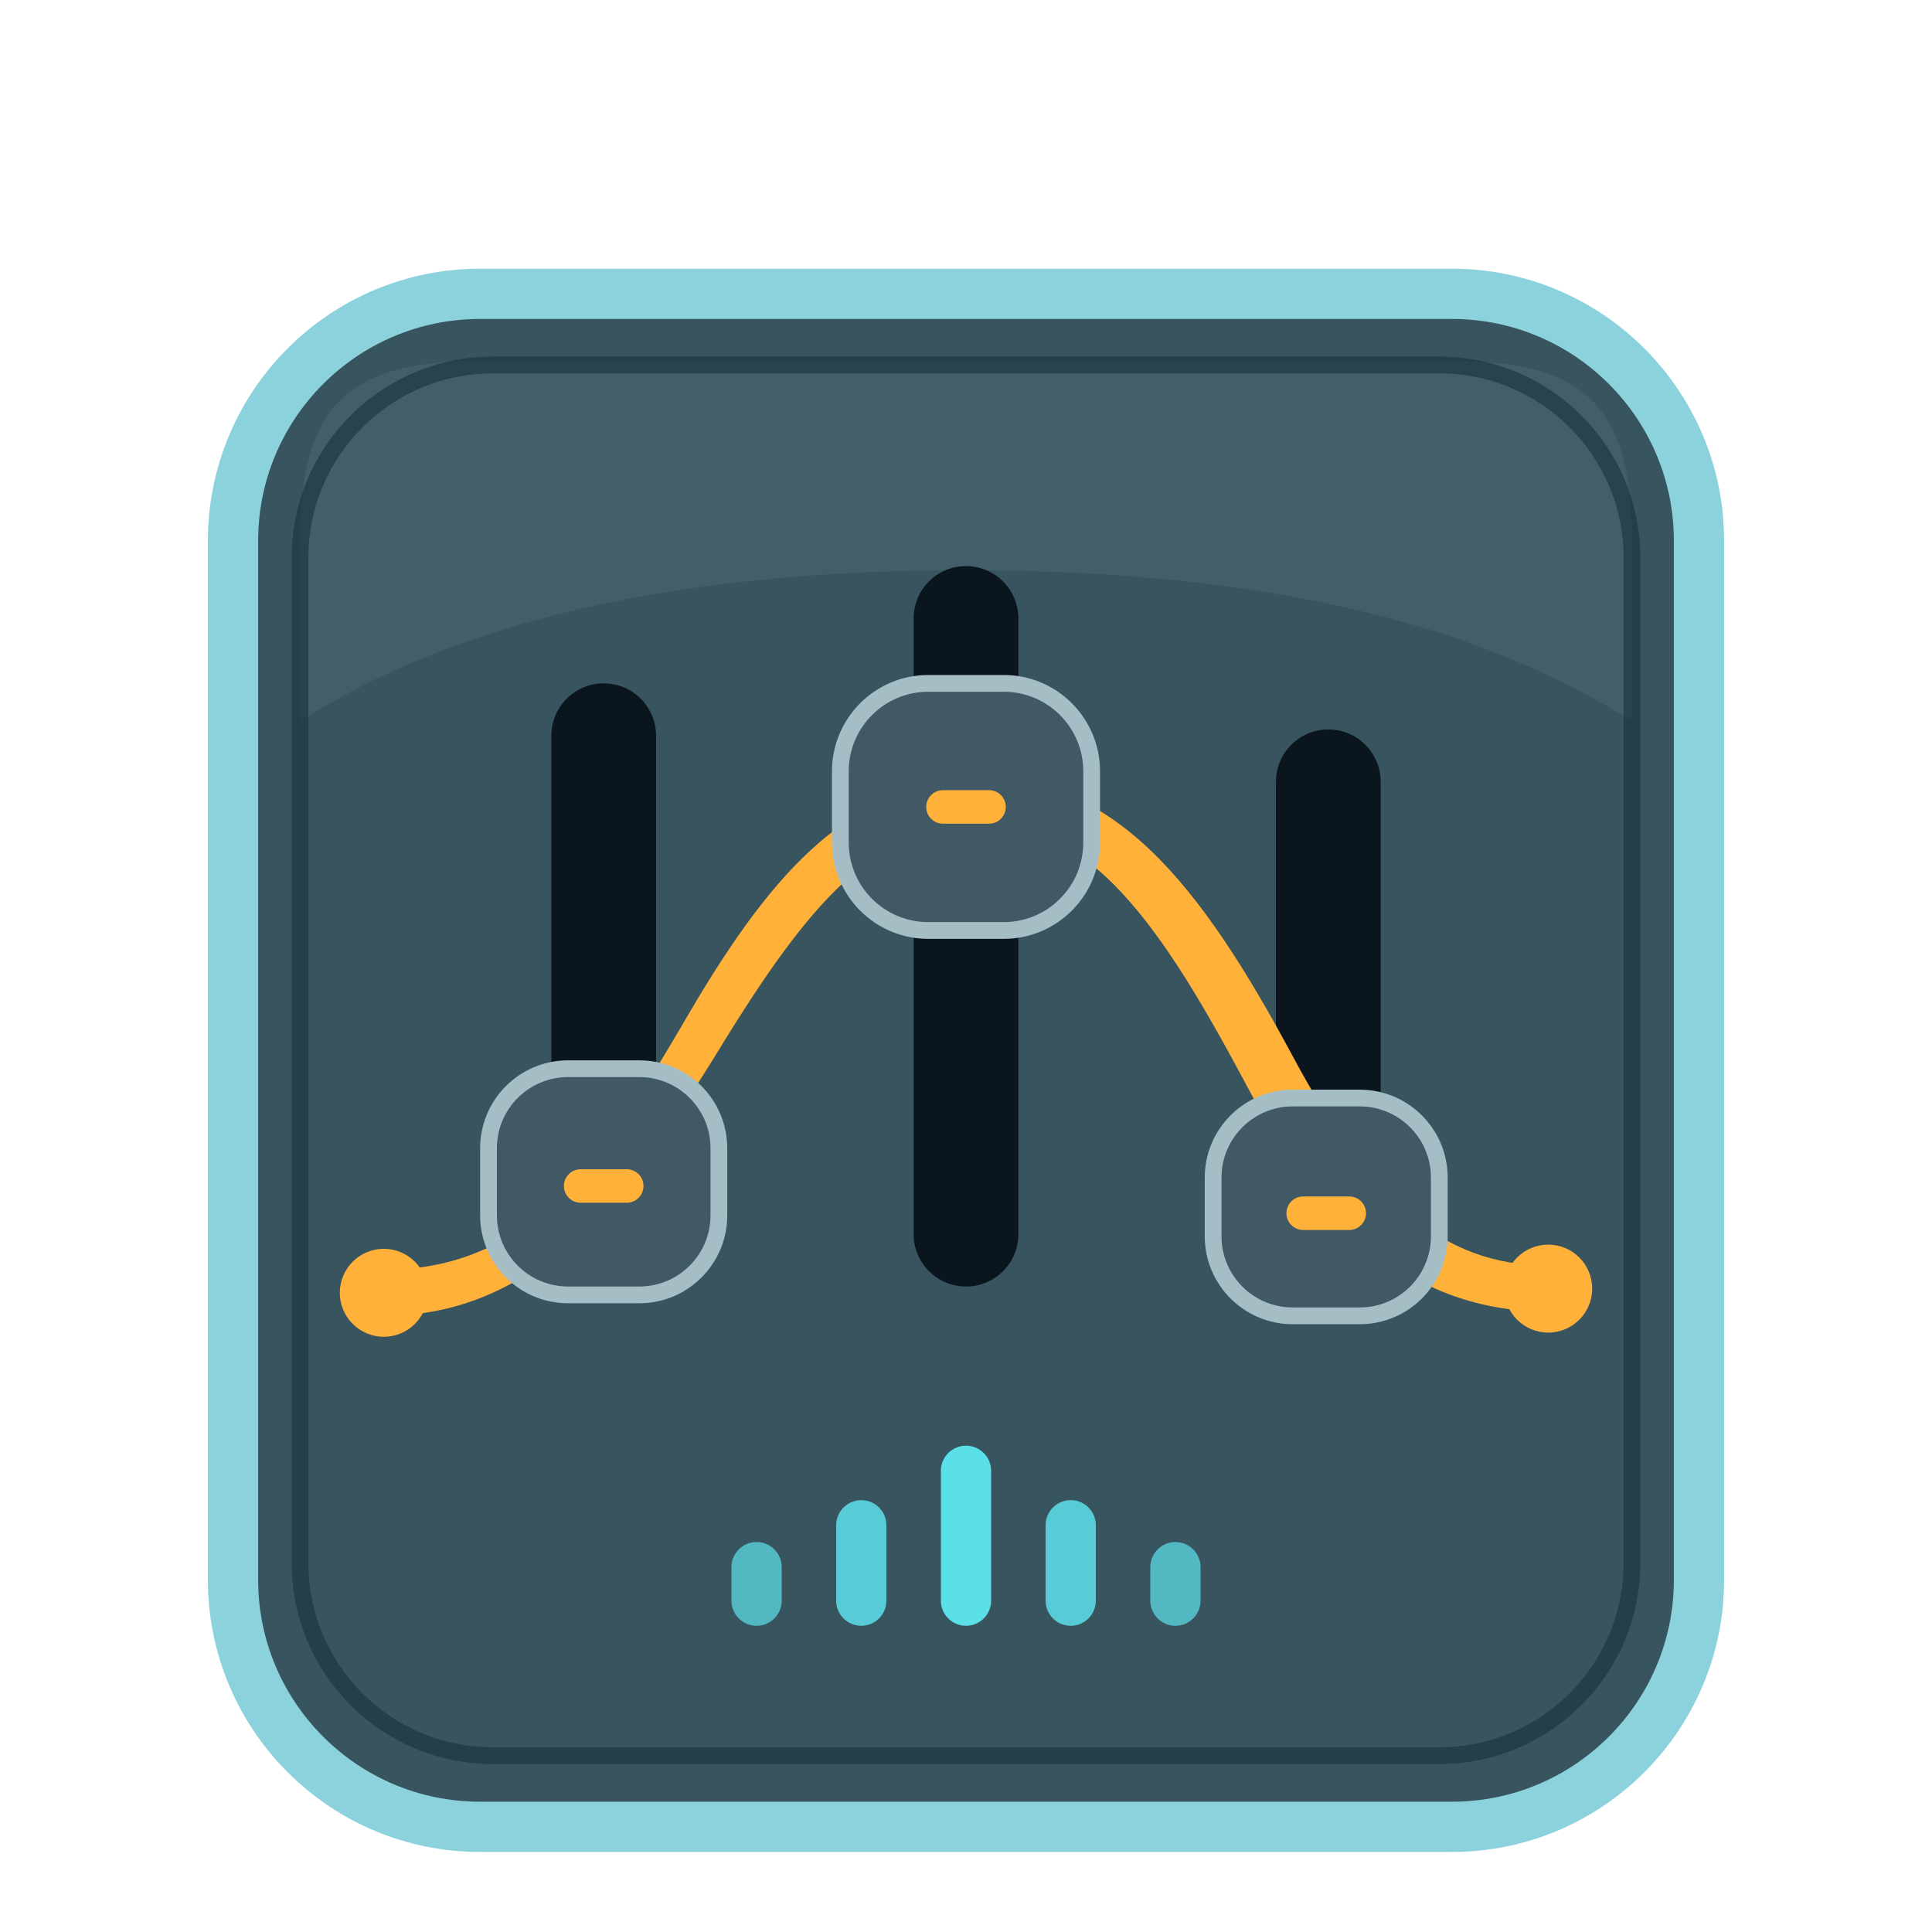
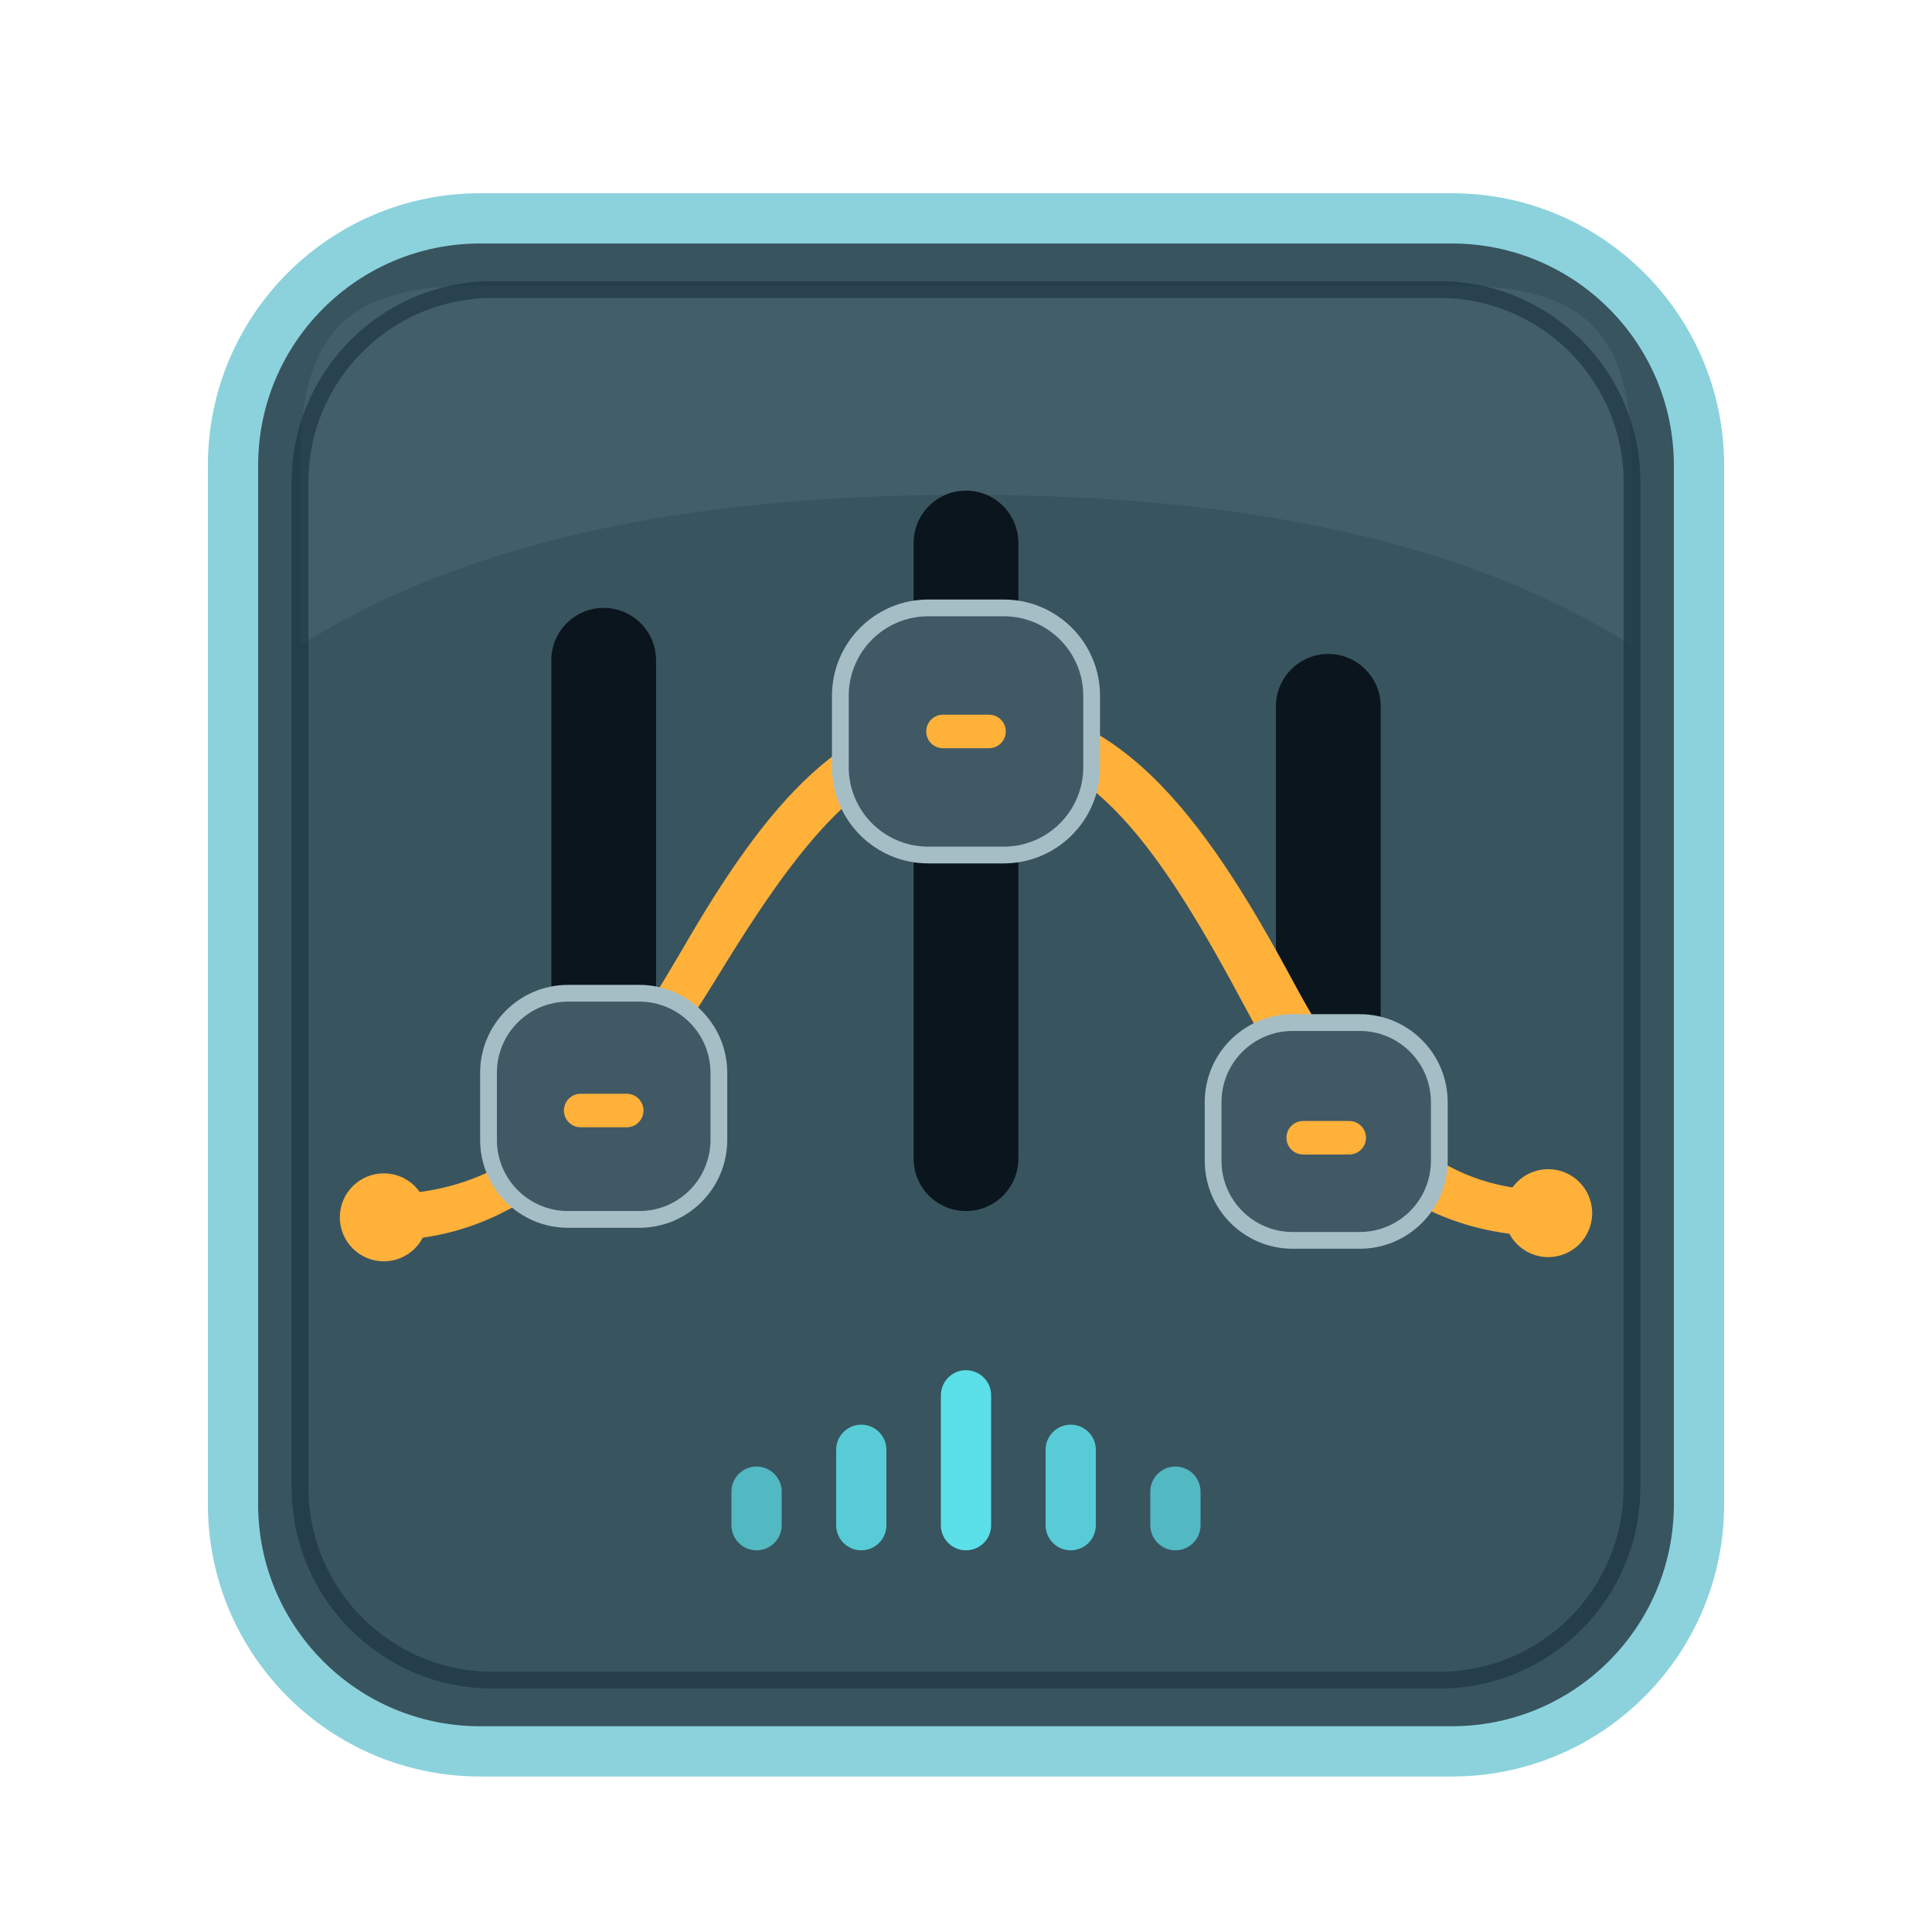
<svg xmlns="http://www.w3.org/2000/svg" width="1024" height="1024" viewBox="0 0 1024 1024" role="img" aria-label="Mini EQ">
-   <g transform="translate(512 562) scale(1.11) translate(-512 -512)">
+   <g transform="translate(512 522) scale(1.11) translate(-512 -512)">
    <rect x="162" y="146" width="700" height="732" rx="118" fill="#38545f" stroke="#8bd2dc" stroke-width="24" />
    <path d="M280 178h464c64 0 86 22 86 86v86c-76-48-180-72-318-72s-242 24-318 72v-86c0-64 22-86 86-86Z" fill="#5f7c86" opacity="0.24" />
    <rect x="194" y="180" width="636" height="664" rx="92" fill="none" stroke="#18303a" stroke-width="8" opacity="0.60" />
    <g fill="#0a151d">
      <rect x="314" y="332" width="50" height="294" rx="25" />
      <rect x="487" y="276" width="50" height="344" rx="25" />
      <rect x="660" y="354" width="50" height="276" rx="25" />
    </g>
    <path d="M234 612 C302 612 336 564 376 496 C418 423 454 383 512 378 C582 372 625 430 668 510 C704 577 738 610 790 610 L790 632 C724 632 681 590 646 524 C606 449 571 396 516 399 C468 402 438 435 394 507 C348 582 304 634 234 634 Z" fill="#ffb13a" />
    <circle cx="234" cy="623" r="21" fill="#ffb13a" />
    <circle cx="790" cy="621" r="21" fill="#ffb13a" />
    <g stroke="#a5bec6" stroke-width="8">
      <rect x="284" y="516" width="110" height="108" rx="38" fill="#405965" />
      <rect x="452" y="332" width="120" height="118" rx="42" fill="#405965" />
      <rect x="630" y="530" width="108" height="104" rx="38" fill="#405965" />
    </g>
    <g fill="#ffb13a">
      <rect x="320" y="564" width="38" height="16" rx="8" />
      <rect x="493" y="383" width="38" height="16" rx="8" />
      <rect x="665" y="577" width="38" height="16" rx="8" />
    </g>
    <g fill="#5bdfe9">
      <rect x="400" y="742" width="24" height="40" rx="12" opacity="0.72" />
      <rect x="450" y="722" width="24" height="60" rx="12" opacity="0.86" />
      <rect x="500" y="696" width="24" height="86" rx="12" />
      <rect x="550" y="722" width="24" height="60" rx="12" opacity="0.86" />
      <rect x="600" y="742" width="24" height="40" rx="12" opacity="0.72" />
    </g>
  </g>
</svg>
